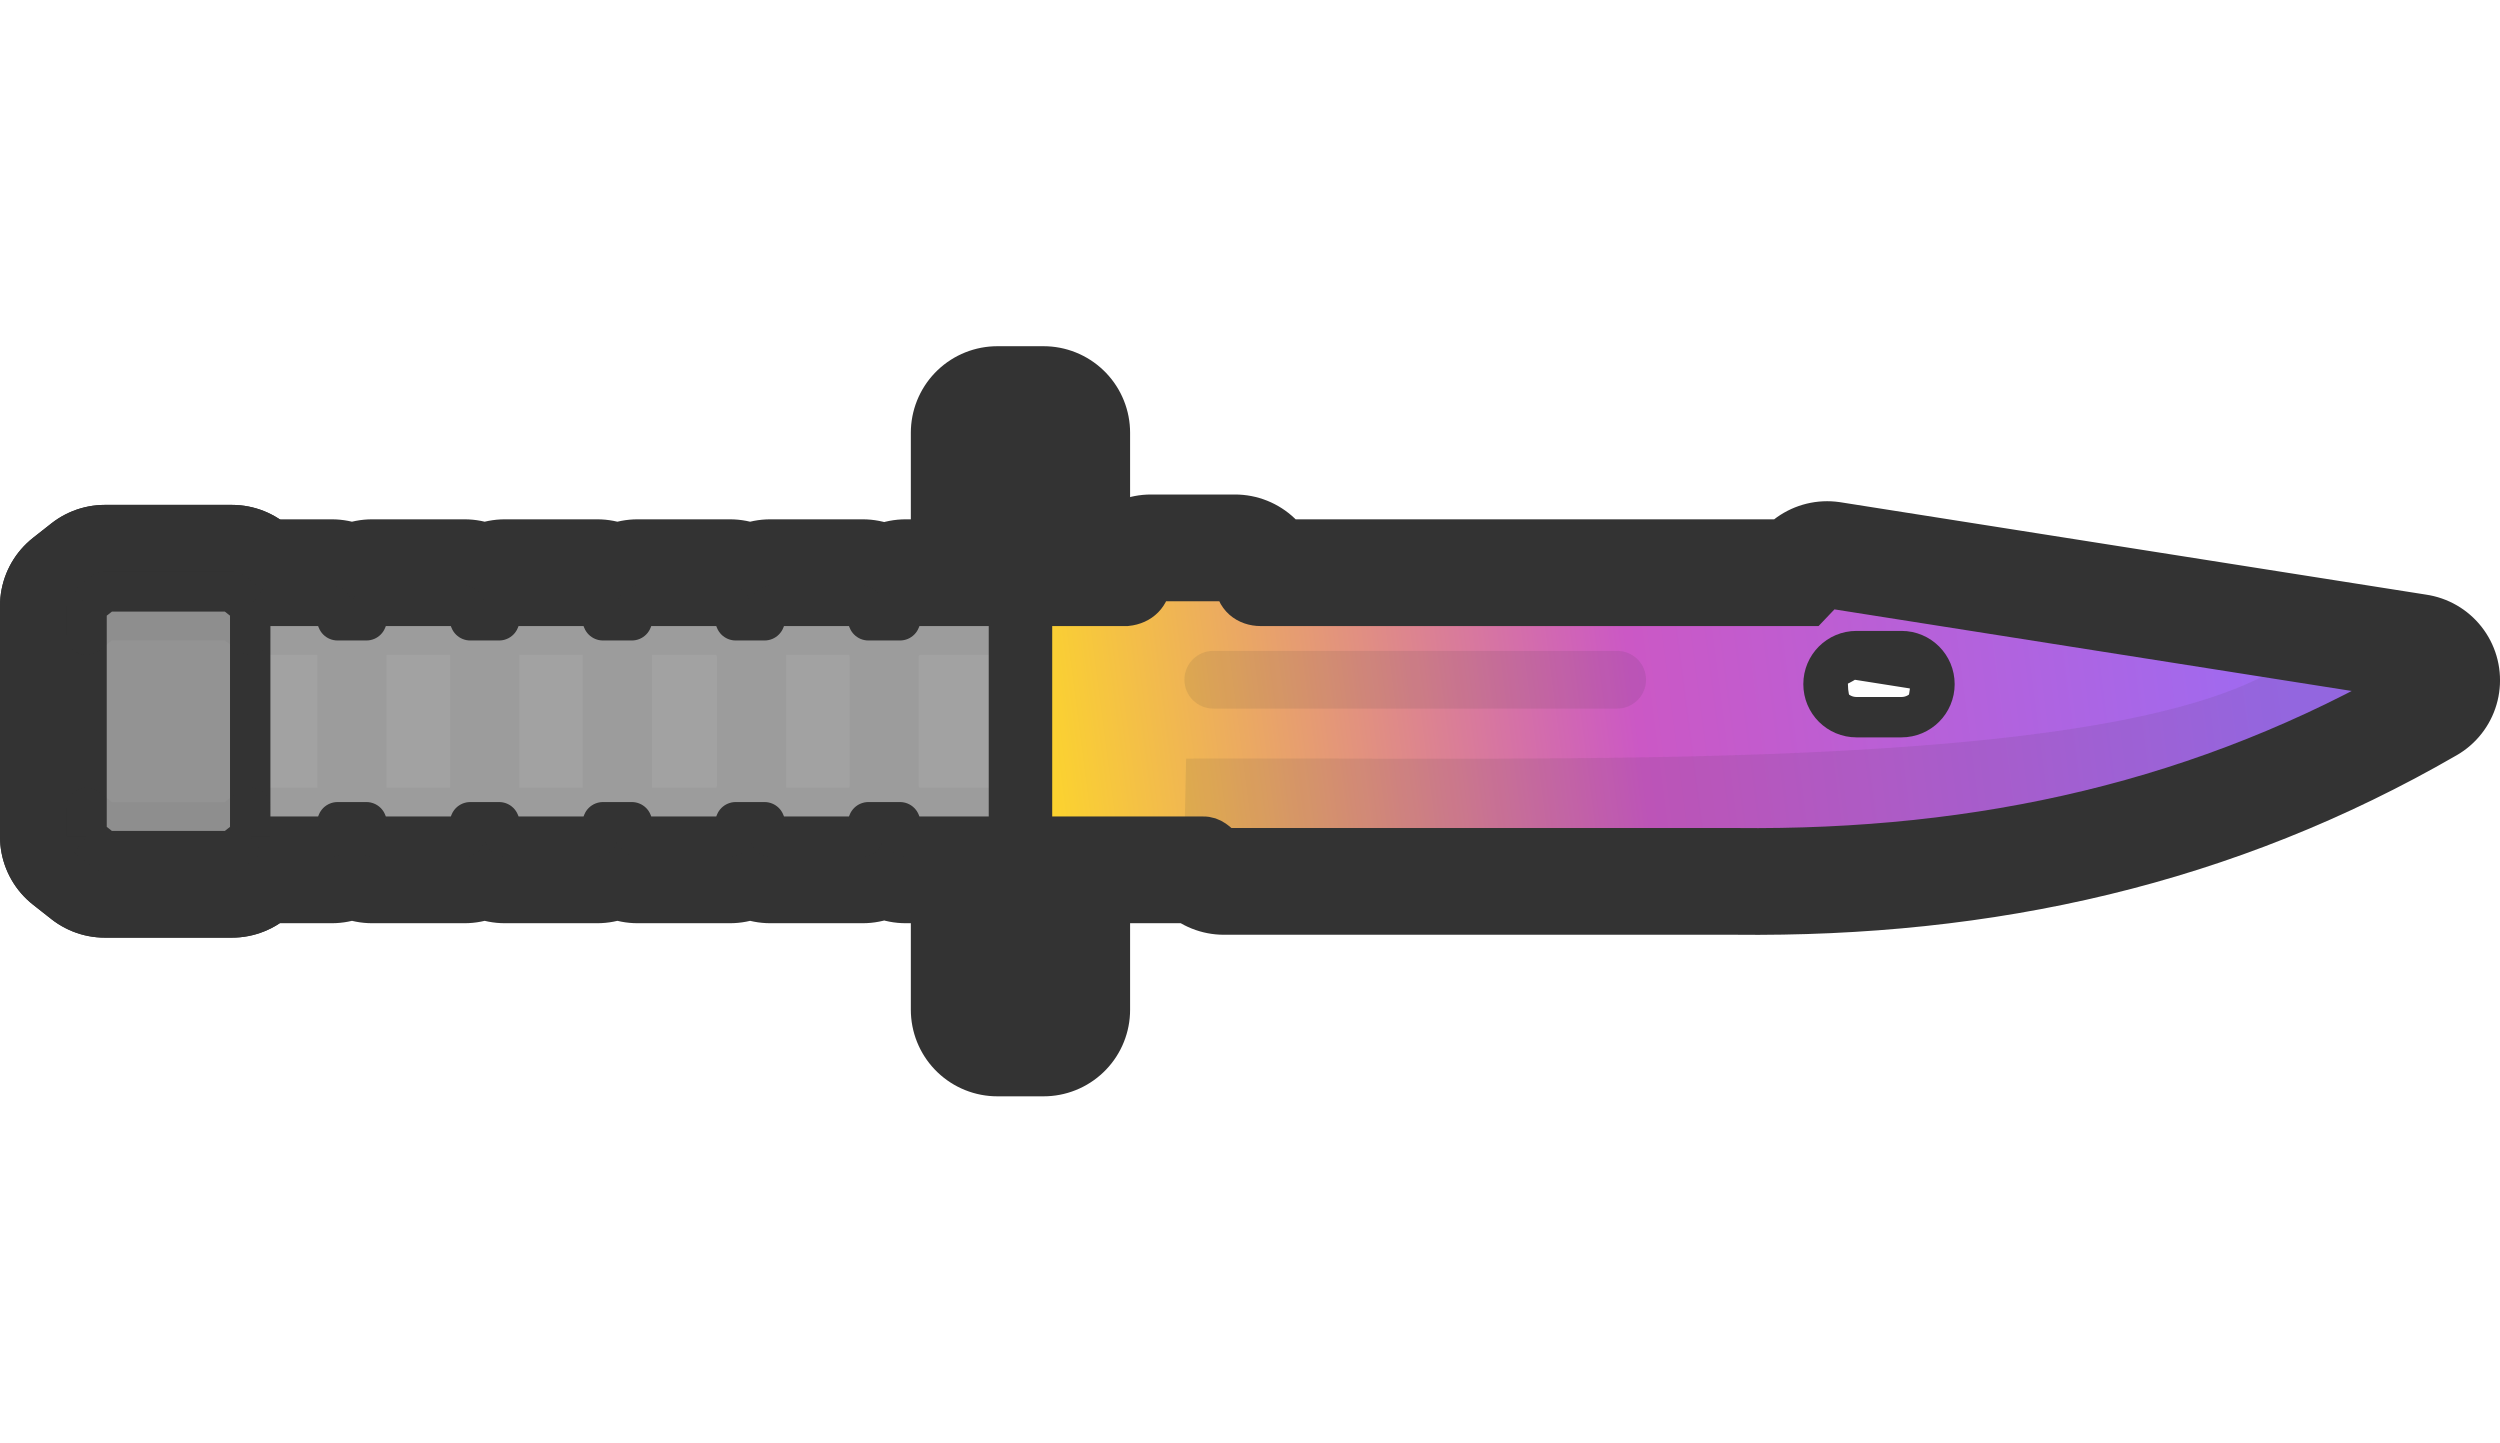
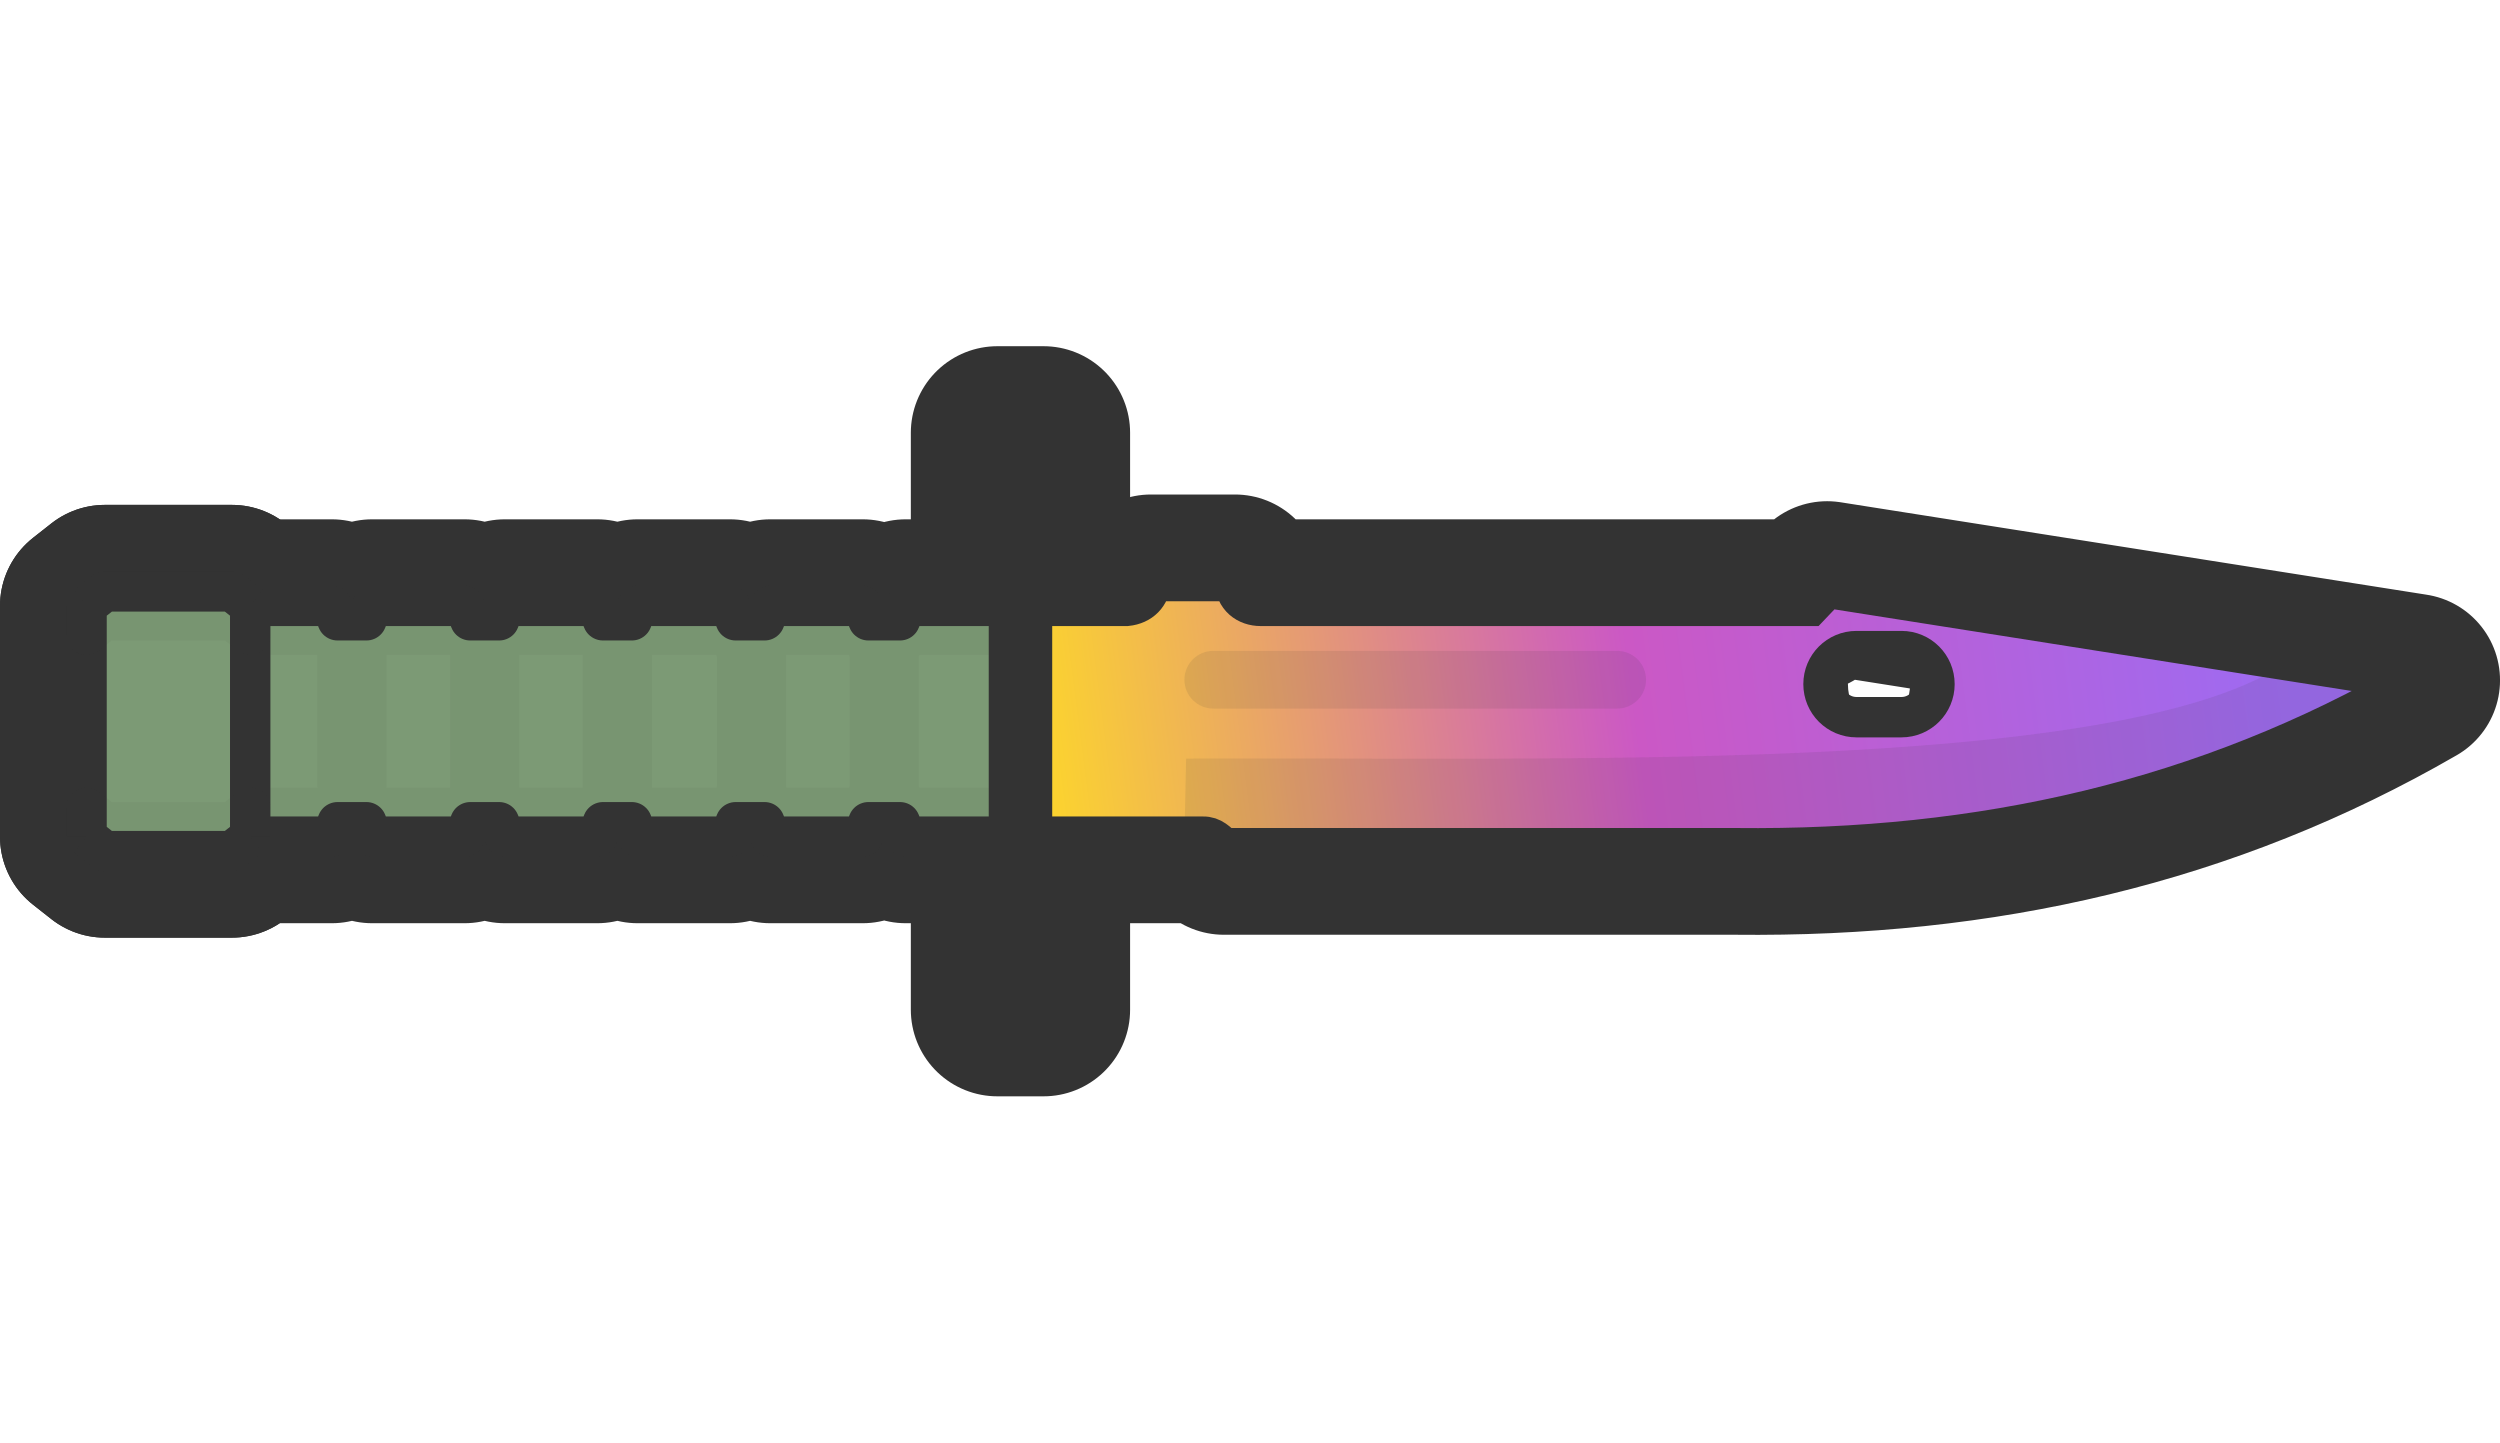
<svg xmlns="http://www.w3.org/2000/svg" xmlns:xlink="http://www.w3.org/1999/xlink" width="433.265mm" height="250mm" viewBox="0 0 433.265 250" version="1.1" id="svg5" xml:space="preserve">
  <defs id="defs2">
    <linearGradient id="linearGradient3">
      <stop style="stop-color:#ffdc24;stop-opacity:1;" offset="0" id="stop3" />
      <stop style="stop-color:#cb58c5;stop-opacity:1;" offset="0.491" id="stop5" />
      <stop style="stop-color:#9d6bf2;stop-opacity:1;" offset="1" id="stop7" />
    </linearGradient>
    <linearGradient xlink:href="#linearGradient3" id="linearGradient2" x1="199.664" y1="389.5" x2="421.343" y2="360.866" gradientUnits="userSpaceOnUse" />
  </defs>
  <g id="layer1">
    <g id="g1" transform="translate(77.85347,175.0096)">
      <path id="rect1-8-6" style="fill:none;fill-opacity:1;stroke:#333333;stroke-width:30;stroke-linecap:round;stroke-linejoin:round;stroke-dasharray:none" d="m -59.678,-72.51 -3.176,2.5 v 40 l 3.176,2.5 v 5.2e-4 h 22.013 v -5.2e-4 l 3.176,-2.5 h 14.136 l 1,-2.5 h 5 l 1,2.5 H 2.646 l 1,-2.5 h 5 l 1,2.5 h 16.001 l 1,-2.5 h 5 l 1,2.5 h 16.001 l 1,-2.5 h 5 l 1,2.5 h 16.001 l 1,-2.5 h 5.471 l 1,2.5 H 97.453 V -70.01 H 79.117 l -1,2.5 h -5.471 l -1,-2.5 h -16.001 l -1,2.5 h -5 l -1,-2.5 h -16.001 l -1,2.5 h -5 l -1,-2.5 H 9.645 l -1,2.5 h -5 l -1,-2.5 h -16.001 l -1,2.5 h -5 l -1,-2.5 h -14.136 l -3.176,-2.5 z" />
      <path style="fill:none;fill-opacity:1;stroke:#333333;stroke-width:30;stroke-linecap:butt;stroke-linejoin:round;stroke-dasharray:none;stroke-opacity:1" d="m -34.49,-30.009 v -40 l -3.176,-2.5 h -22.013 l -3.176,2.5 v 40 l 3.176,2.5 h 22.013 z" id="path3-2-5" />
      <rect style="fill:none;fill-opacity:1;stroke:#333333;stroke-width:30;stroke-linecap:round;stroke-linejoin:round;stroke-dasharray:none;stroke-opacity:1" id="rect2-0-4" width="8" height="100" x="94.999" y="-100.01" />
      <path id="path2-8-1" style="fill:none;fill-opacity:1;stroke:#333333;stroke-width:30;stroke-linecap:butt;stroke-linejoin:round;stroke-dasharray:none;stroke-opacity:1" d="m 121.616,-74.31 c -0.158,2.425 -1.742,4.039 -4.203,4.3 H 97.146 l 0.525,40 h 32.94 c 1.631,-0.046 2.449,1.013 3.648,2 h 88.676 c 42.59,0.466 81.412,-8.255 117.48,-29.107 l -101.619,-16.029 -2.983,3.136 h -95.192 c -2.338,0.001 -4.434,-1.483 -4.444,-4.3 z m 122.284,12.139 h 7.775 c 3.173,0 5.727,2.554 5.727,5.726 0,3.173 -2.554,5.727 -5.727,5.727 h -7.775 c -3.173,0 -5.727,-2.554 -5.727,-5.727 0,-3.173 2.554,-5.726 5.727,-5.726 z" />
    </g>
    <g id="g2" transform="translate(11.49994)">
-       <path id="rect1-8" style="fill:#a2a2a2;fill-opacity:1;stroke:#333333;stroke-width:7;stroke-linecap:round;stroke-linejoin:round;stroke-dasharray:none" d="m 6.675,102.5 -3.176,2.5 v 40 l 3.176,2.5 v 5.2e-4 h 22.013 v -5.2e-4 l 3.176,-2.5 h 14.136 l 1,-2.5 h 5 l 1,2.5 h 16.001 l 1,-2.5 h 5 l 1,2.5 H 91.999 l 1,-2.5 h 5 l 1,2.5 h 16.001 l 1,-2.5 h 5 l 1,2.5 h 16.001 l 1,-2.5 h 5.471 l 1,2.5 h 18.336 v -40 h -18.336 l -1,2.5 h -5.471 l -1,-2.5 h -16.001 l -1,2.5 h -5 l -1,-2.5 H 98.999 l -1,2.5 h -5 l -1,-2.5 H 75.999 l -1,2.5 h -5 l -1,-2.5 H 52.999 l -1,2.5 h -5 l -1,-2.5 H 31.863 l -3.176,-2.5 z" />
+       <path id="rect1-8" style="fill:#7c9a75;fill-opacity:1;stroke:#333333;stroke-width:7;stroke-linecap:round;stroke-linejoin:round;stroke-dasharray:none" d="m 6.675,102.5 -3.176,2.5 v 40 l 3.176,2.5 v 5.2e-4 h 22.013 v -5.2e-4 l 3.176,-2.5 h 14.136 l 1,-2.5 h 5 l 1,2.5 h 16.001 l 1,-2.5 h 5 l 1,2.5 H 91.999 l 1,-2.5 h 5 l 1,2.5 h 16.001 l 1,-2.5 h 5 l 1,2.5 h 16.001 l 1,-2.5 h 5.471 l 1,2.5 h 18.336 v -40 h -18.336 l -1,2.5 h -5.471 l -1,-2.5 h -16.001 l -1,2.5 h -5 l -1,-2.5 H 98.999 l -1,2.5 h -5 l -1,-2.5 H 75.999 l -1,2.5 h -5 l -1,-2.5 H 52.999 l -1,2.5 h -5 l -1,-2.5 H 31.863 l -3.176,-2.5 z" />
      <path id="path1-0" style="fill:none;fill-opacity:0.051;stroke:#333333;stroke-width:7;stroke-linecap:round;stroke-linejoin:round;stroke-dasharray:none;stroke-opacity:0.05" d="m 31.863,105 v 5 h 14.136 l 1,2.5 v 25.001 l -1,2.5 H 31.863 v 5 h 14.136 l 1,-2.5 h 5 l 0.999,2.5 H 68.999 l 1,-2.5 h 5 l 0.999,2.5 H 91.999 l 1,-2.5 h 5 l 0.999,2.5 h 16.001 l 1,-2.5 h 5 l 0.999,2.5 h 16.001 l 1,-2.5 h 5.471 l 0.999,2.5 h 18.336 v -5 h -18.336 l -0.999,-2.5 h -0.235 v -25.001 h 0.235 l 0.999,-2.5 h 18.336 v -5 h -18.336 l -0.999,2.5 h -5.471 l -1,-2.5 h -16.001 l -0.999,2.5 h -5 l -1,-2.5 H 98.999 l -0.999,2.5 h -5 l -1,-2.5 H 75.999 l -0.999,2.5 h -5 L 68.999,105 H 52.999 l -0.999,2.5 h -5 l -1,-2.5 z m 21.135,5 H 68.999 l 1,2.5 v 25.001 l -1,2.5 H 52.999 l -0.999,-2.5 v -25.001 z m 23,0 H 91.999 l 1,2.5 v 25.001 l -1,2.5 H 75.999 l -0.999,-2.5 v -25.001 z m 23,0 h 16.001 l 1,2.5 h 0.263 v 25.001 h -0.263 l -1,2.5 H 98.999 l -0.999,-2.5 v -25.001 z m 23,0 h 16.001 l 1,2.5 h 0.235 v 25.001 h -0.235 l -1,2.5 h -16.001 l -0.999,-2.5 h 0.263 v -25.001 h -0.263 z" />
-       <path style="fill:#939393;fill-opacity:1;stroke:#333333;stroke-width:7;stroke-linecap:butt;stroke-linejoin:bevel;stroke-dasharray:none;stroke-opacity:1" d="m 31.863,145 v -40 l -3.176,-2.5 H 6.675 l -3.176,2.5 v 40 l 3.176,2.5 h 22.013 z" id="path3-2" />
+       <path style="fill:#7c9a75;fill-opacity:1;stroke:#333333;stroke-width:7;stroke-linecap:butt;stroke-linejoin:bevel;stroke-dasharray:none;stroke-opacity:1" d="m 31.863,145 v -40 l -3.176,-2.5 H 6.675 l -3.176,2.5 v 40 l 3.176,2.5 h 22.013 z" id="path3-2" />
      <g id="g4-4" transform="translate(-35.85802,-246.9999)">
        <path id="path2-8" style="fill:url(#linearGradient2);fill-opacity:1;stroke:#333333;stroke-width:7;stroke-linecap:butt;stroke-linejoin:miter;stroke-dasharray:none;stroke-opacity:1" d="m 223.827,347.7 c -0.158,2.425 -1.742,4.039 -4.203,4.3 h -20.266 l 0.525,40 h 32.94 c 1.631,-0.046 2.449,1.013 3.648,2 h 88.676 c 42.59,0.466 81.412,-8.255 117.48,-29.107 l -101.619,-16.029 -2.983,3.136 h -95.192 c -2.338,10e-4 -4.434,-1.483 -4.444,-4.3 z m 122.284,12.139 h 7.775 c 3.173,0 5.727,2.554 5.727,5.726 0,3.173 -2.554,5.727 -5.727,5.727 h -7.775 c -3.173,0 -5.727,-2.554 -5.727,-5.727 0,-3.173 2.554,-5.726 5.727,-5.726 z" />
        <path style="fill:#333333;fill-opacity:0.1;stroke:#000000;stroke-width:0;stroke-linecap:butt;stroke-linejoin:miter;stroke-dasharray:none;stroke-opacity:1" d="m 229.916,378.466 -0.286,13.534 6.84,2 118.992,-1.322 43.928,-8.835 37.036,-15.499 -15.083,-7.478 -1.547,1.507 c -30.035,18.969 -126.414,15.779 -189.88,16.094 z" id="path4-3" />
        <rect style="fill:#333333;fill-opacity:0.102;stroke:#333333;stroke-width:0;stroke-linecap:round;stroke-linejoin:round;stroke-dasharray:none;stroke-opacity:1" id="rect4-9" width="80" height="10" x="229.629" y="359.8" ry="5" />
      </g>
      <rect style="fill:#333333;fill-opacity:1;stroke:#333333;stroke-width:3;stroke-linecap:round;stroke-linejoin:round;stroke-dasharray:none;stroke-opacity:1" id="rect2-0" width="8" height="100" x="161.353" y="75" />
      <path style="fill:none;fill-opacity:0.05;stroke:#333333;stroke-width:7;stroke-linecap:butt;stroke-linejoin:round;stroke-dasharray:none;stroke-opacity:0.05" d="m 3.5,105 3.176,-2.5 h 22.013 l 3.176,2.5 m -28.364,0 v 5 l 3.176,-2.5 h 22.013 l 3.176,2.5 v -5" id="path5-5" />
      <path style="fill:none;fill-opacity:0.05;stroke:#333333;stroke-width:7;stroke-linecap:butt;stroke-linejoin:round;stroke-dasharray:none;stroke-opacity:0.05" d="m 3.5,145 3.176,2.5 h 22.013 l 3.176,-2.5 m -28.364,0 v -5 l 3.176,2.5 h 22.013 l 3.176,-2.5 v 5" id="path5-6-2" />
    </g>
  </g>
</svg>
